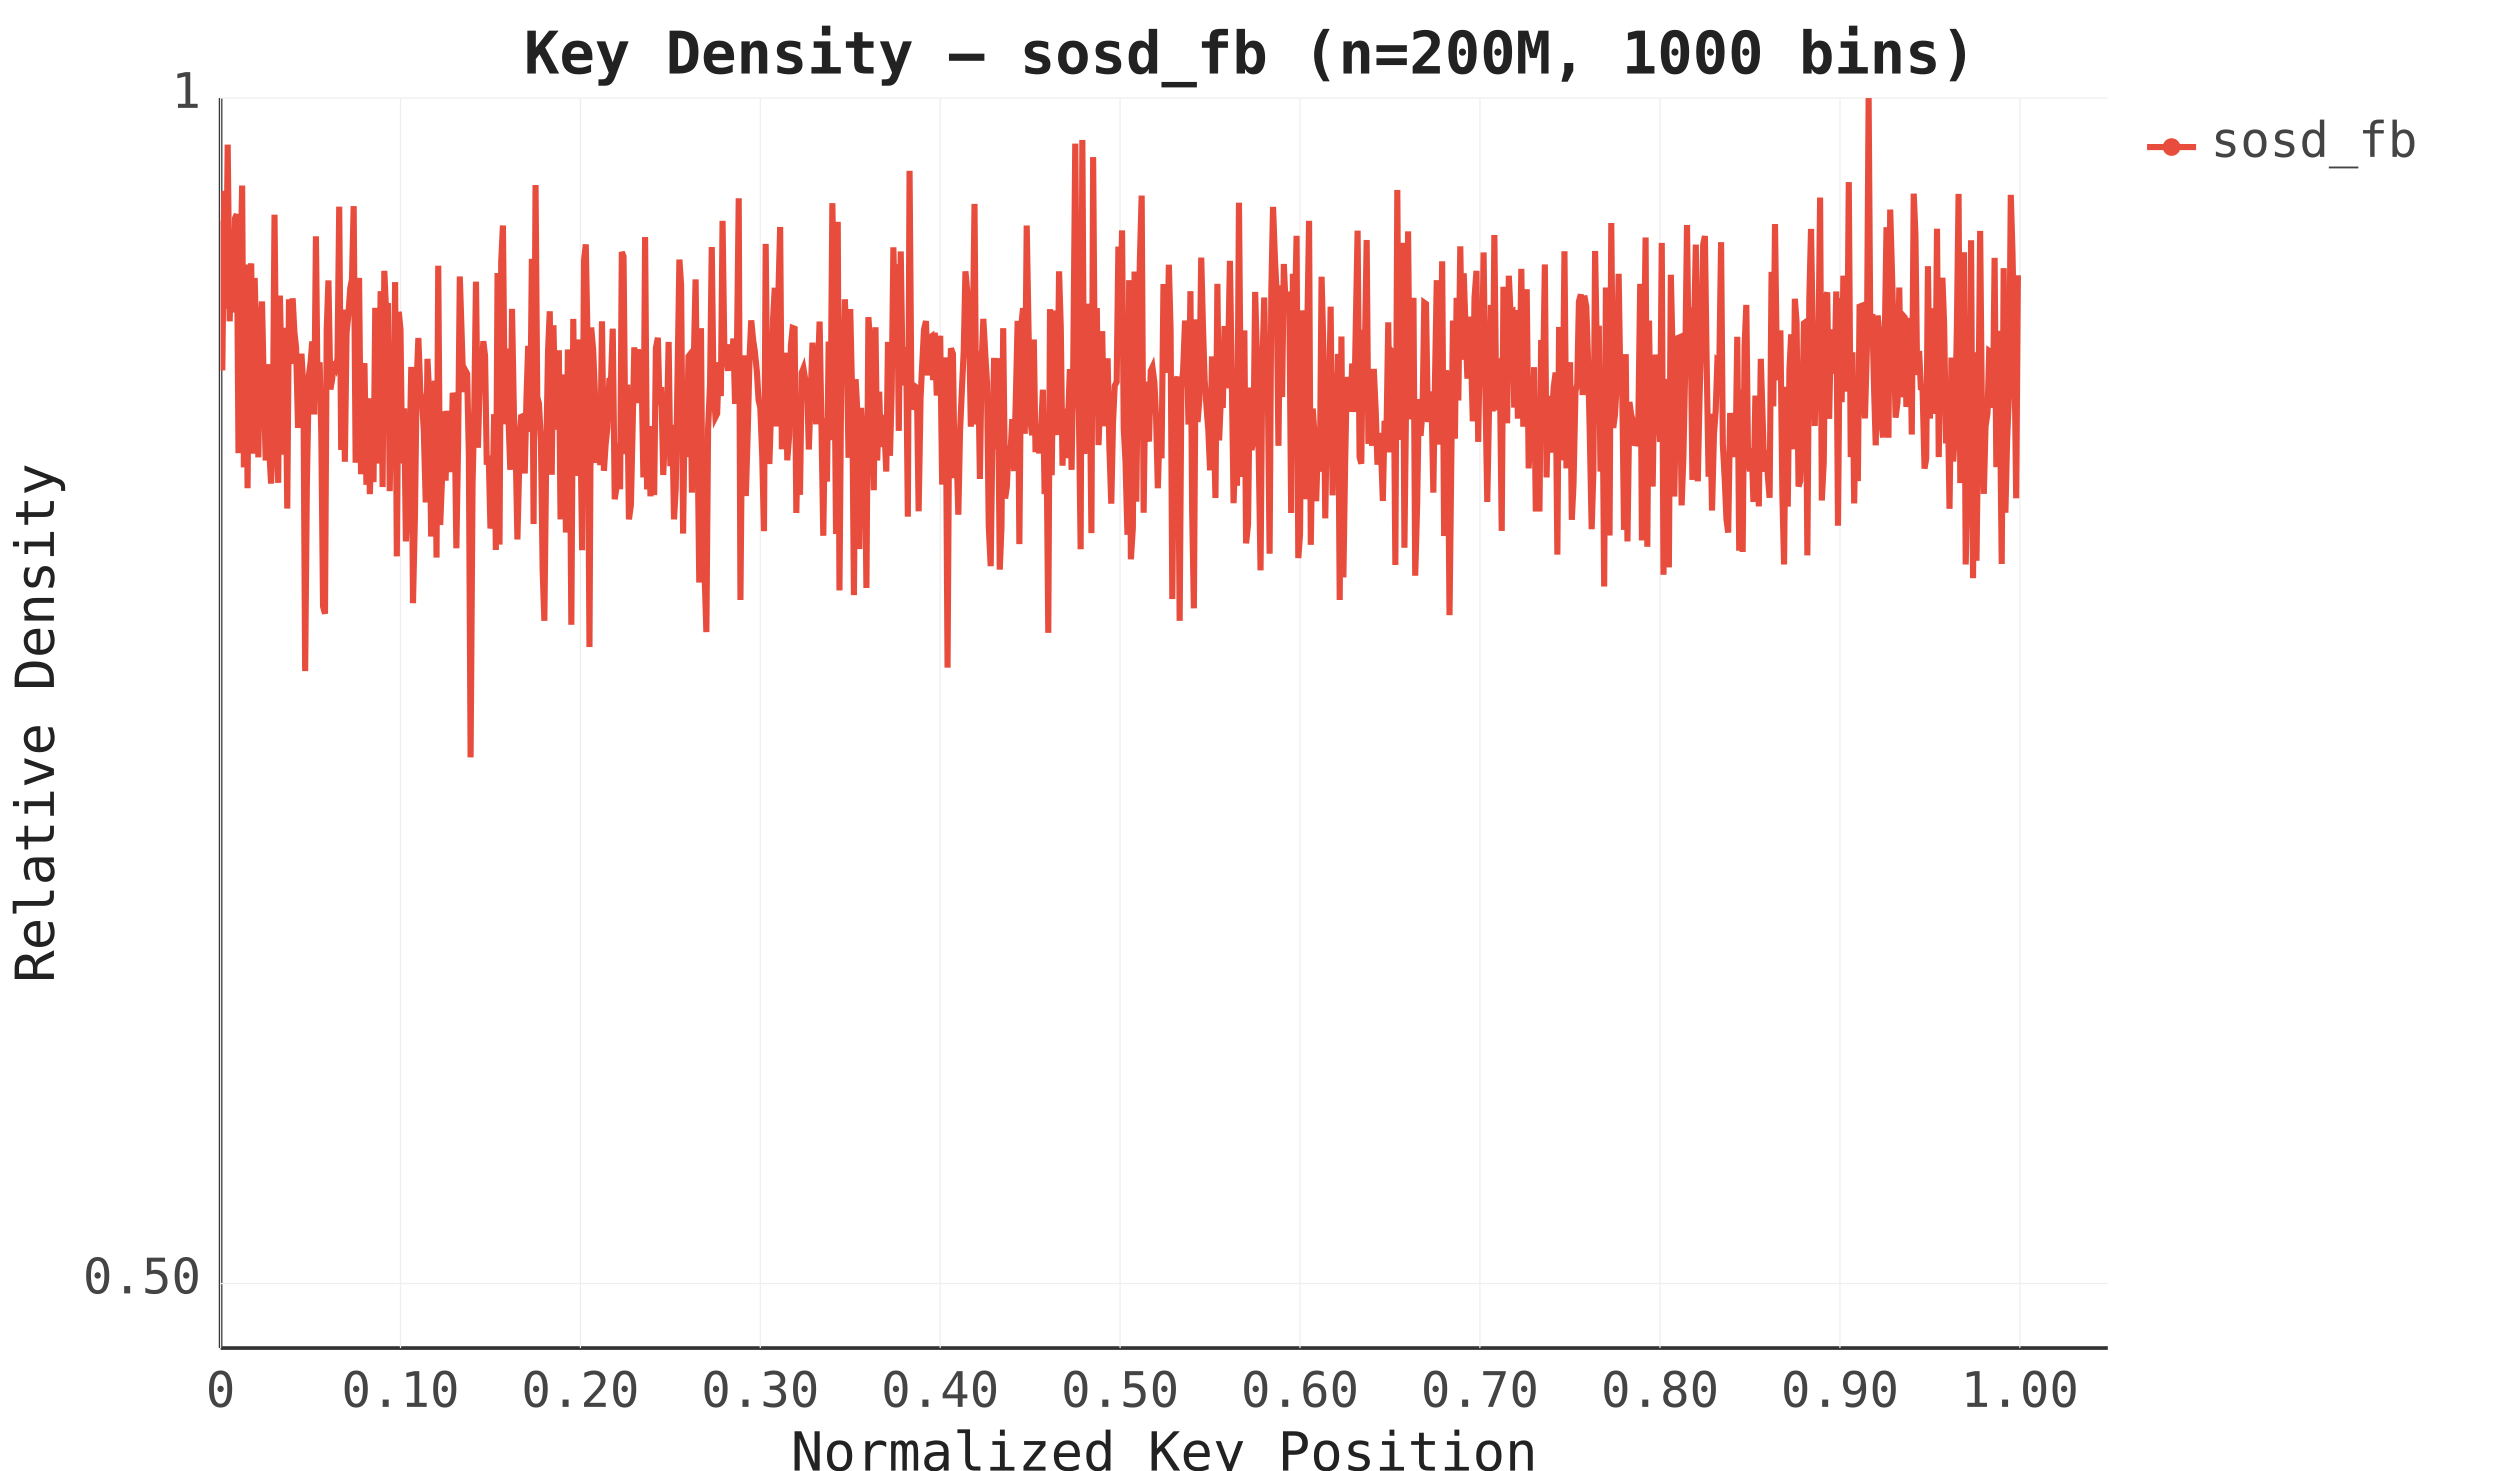
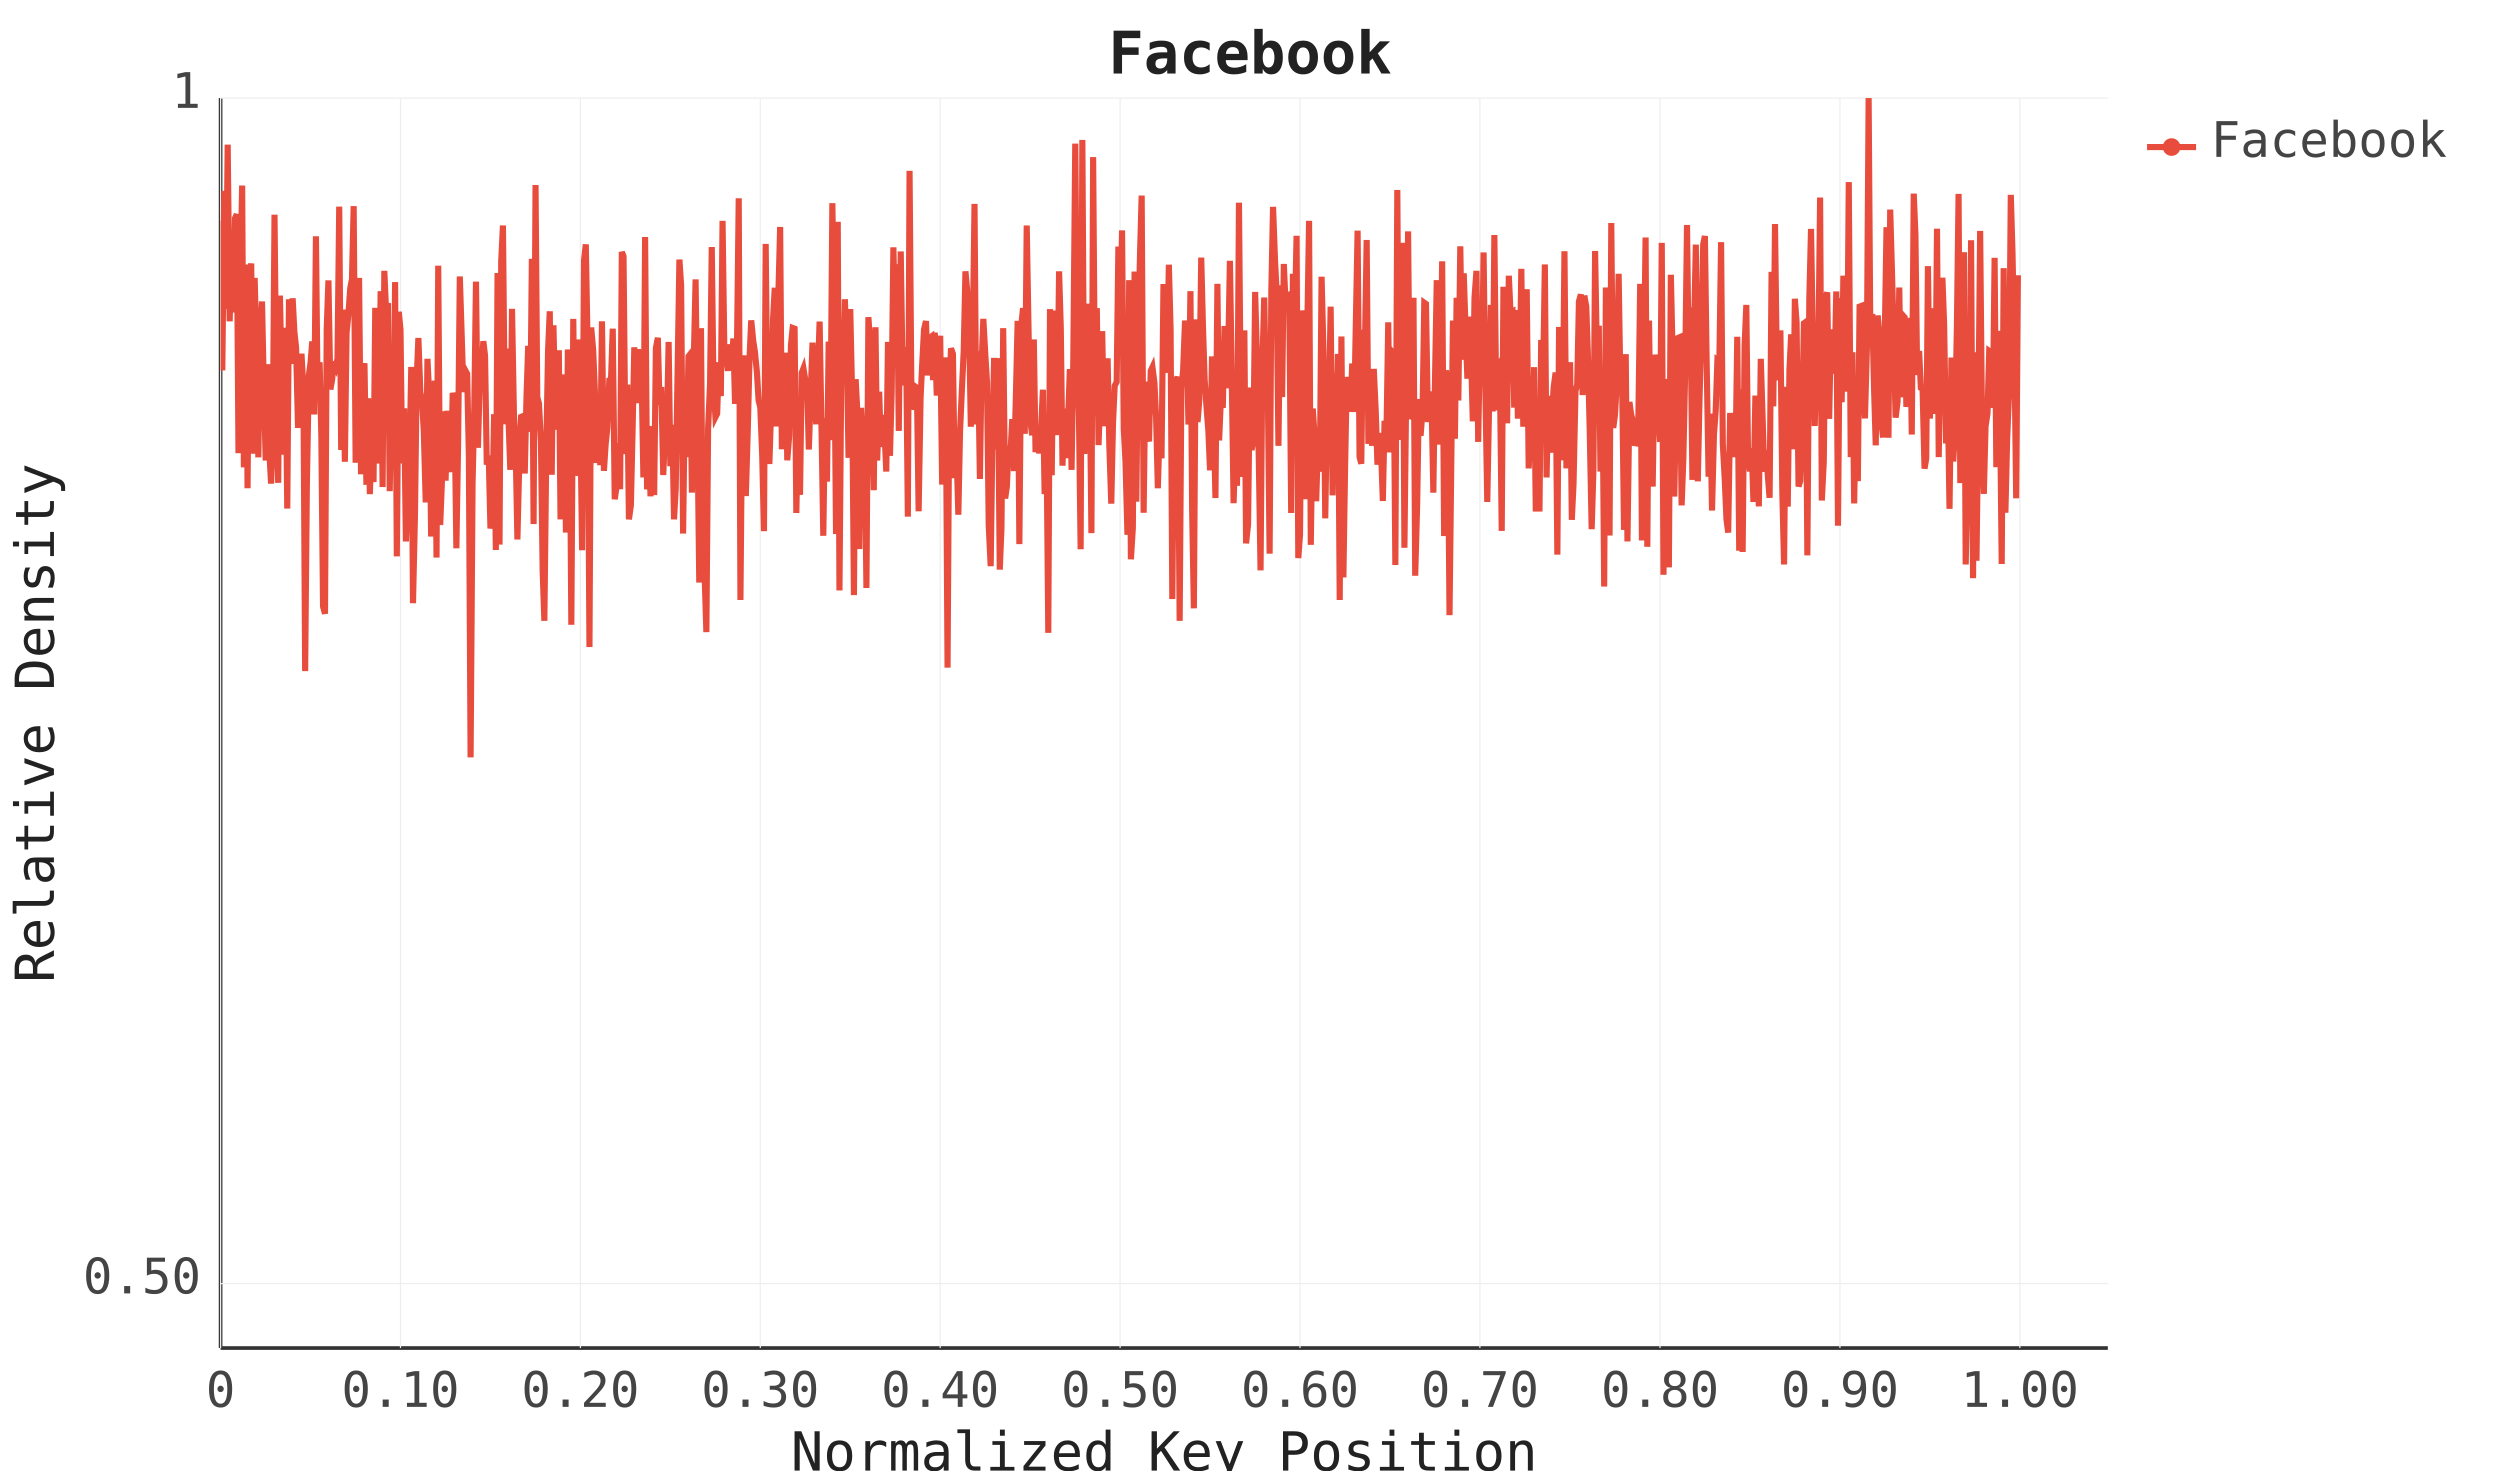
<svg xmlns="http://www.w3.org/2000/svg" width="1020" height="600" viewBox="0 0 1020 600">
  <defs>
    <clipPath id="plot-region">
      <rect x="90.0" y="40.0" width="770.0" height="510.0" />
    </clipPath>
  </defs>
  <style>text{font-family:Menlo,Monaco,monospace;font-size:22px;fill:#222} .axis{stroke:#333;stroke-width:1.5} .grid{stroke:#eee;stroke-width:0.5} .label{font-size:20px;fill:#444}</style>
-   <text x="510" y="30" text-anchor="middle" style="font-size:24px;font-weight:bold">Key Density — sosd_fb (n=200M, 1000 bins)</text>
+   <text x="510" y="30" text-anchor="middle" style="font-size:24px;font-weight:bold">Facebook</text>
  <line class="axis" x1="90.0" y1="550.0" x2="860.0" y2="550.0" />
  <line class="axis" x1="90.0" y1="40.0" x2="90.0" y2="550.0" />
  <line class="grid" x1="90.0" y1="523.7" x2="860.0" y2="523.7" />
  <text class="label" x="82.0" y="527.7" text-anchor="end">0.50</text>
  <line class="grid" x1="90.0" y1="40.0" x2="860.0" y2="40.0" />
  <text class="label" x="82.0" y="44.0" text-anchor="end">1</text>
  <line class="grid" x1="90.0" y1="40.0" x2="90.0" y2="550.0" />
  <text class="label" x="90.0" y="574.0" text-anchor="middle">0</text>
  <line class="grid" x1="163.4" y1="40.0" x2="163.4" y2="550.0" />
  <text class="label" x="163.4" y="574.0" text-anchor="middle">0.10</text>
  <line class="grid" x1="236.8" y1="40.0" x2="236.8" y2="550.0" />
  <text class="label" x="236.8" y="574.0" text-anchor="middle">0.20</text>
  <line class="grid" x1="310.2" y1="40.0" x2="310.2" y2="550.0" />
  <text class="label" x="310.2" y="574.0" text-anchor="middle">0.30</text>
  <line class="grid" x1="383.6" y1="40.0" x2="383.6" y2="550.0" />
  <text class="label" x="383.6" y="574.0" text-anchor="middle">0.40</text>
  <line class="grid" x1="457.0" y1="40.0" x2="457.0" y2="550.0" />
  <text class="label" x="457.0" y="574.0" text-anchor="middle">0.50</text>
  <line class="grid" x1="530.4" y1="40.0" x2="530.4" y2="550.0" />
  <text class="label" x="530.4" y="574.0" text-anchor="middle">0.60</text>
  <line class="grid" x1="603.8" y1="40.0" x2="603.8" y2="550.0" />
  <text class="label" x="603.8" y="574.0" text-anchor="middle">0.70</text>
  <line class="grid" x1="677.3" y1="40.0" x2="677.3" y2="550.0" />
  <text class="label" x="677.3" y="574.0" text-anchor="middle">0.80</text>
  <line class="grid" x1="750.7" y1="40.0" x2="750.7" y2="550.0" />
  <text class="label" x="750.7" y="574.0" text-anchor="middle">0.90</text>
  <line class="grid" x1="824.1" y1="40.0" x2="824.1" y2="550.0" />
  <text class="label" x="824.1" y="574.0" text-anchor="middle">1.00</text>
  <g clip-path="url(#plot-region)">
    <polyline fill="none" stroke="#e74c3c" stroke-width="2.5" points="90.0,90.1 90.7,151.1 91.5,77.9 92.2,126.0 92.9,59.0 93.7,131.1 94.4,104.1 95.1,127.5 95.9,89.0 96.6,87.4 97.3,184.9 98.1,109.7 98.8,75.7 99.5,190.7 100.3,107.9 101.0,199.2 101.7,113.6 102.5,107.5 103.2,185.1 103.9,113.4 104.7,144.5 105.4,186.6 106.1,135.3 106.9,123.0 107.6,156.2 108.4,187.9 109.1,148.6 109.8,182.7 110.6,197.3 111.3,177.7 112.0,87.6 112.8,166.5 113.5,197.0 114.2,120.6 115.0,158.1 115.7,185.5 116.4,133.7 117.2,207.5 117.9,122.1 118.6,148.5 119.4,121.7 120.1,135.3 120.8,141.8 121.6,174.6 122.3,161.7 123.0,144.3 123.8,158.5 124.5,273.8 125.2,197.5 126.0,153.4 126.7,148.0 127.4,139.3 128.2,169.1 128.9,96.4 129.6,162.9 130.4,147.8 131.1,177.8 131.8,247.4 132.6,250.4 133.3,134.3 134.0,114.4 134.8,158.9 135.5,154.9 136.2,147.6 137.0,149.6 137.7,146.3 138.4,84.3 139.2,183.6 139.9,126.3 140.7,188.4 141.4,135.8 142.1,128.8 142.9,117.6 143.6,113.9 144.3,84.1 145.1,188.8 145.8,133.2 146.5,113.4 147.3,193.5 148.0,153.1 148.7,148.2 149.5,197.8 150.2,162.5 150.9,201.6 151.7,175.6 152.4,196.7 153.1,125.6 153.9,189.1 154.6,176.3 155.3,118.8 156.1,198.7 156.8,110.5 157.5,126.5 158.3,123.7 159.0,200.4 159.7,160.5 160.5,188.3 161.2,115.1 161.9,227.0 162.7,127.2 163.4,134.5 164.1,189.1 164.9,166.6 165.6,220.9 166.3,205.4 167.1,185.9 167.8,149.7 168.5,246.1 169.3,210.4 170.0,155.1 170.7,137.9 171.5,160.1 172.2,163.5 172.9,175.8 173.7,205.0 174.4,146.4 175.2,162.8 175.9,218.9 176.6,196.8 177.4,155.3 178.1,227.5 178.8,108.4 179.6,214.2 180.3,196.5 181.0,167.8 181.8,196.1 182.5,167.6 183.2,186.0 184.0,192.6 184.7,160.3 185.4,163.4 186.2,223.7 186.9,181.4 187.6,112.8 188.4,137.8 189.1,160.0 189.8,151.0 190.6,152.5 191.3,186.2 192.0,309.0 192.8,197.5 193.5,166.6 194.2,114.9 195.0,182.7 195.7,156.8 196.4,153.6 197.2,139.2 197.9,145.2 198.6,189.6 199.4,185.9 200.1,215.6 200.8,211.9 201.6,169.0 202.3,224.4 203.0,111.4 203.8,222.2 204.5,106.5 205.2,92.0 206.0,173.1 206.7,142.2 207.5,171.9 208.2,191.7 208.9,126.0 209.7,169.8 210.4,184.0 211.1,220.1 211.9,187.3 212.6,170.1 213.3,169.8 214.1,193.2 214.8,162.4 215.5,141.1 216.3,176.2 217.0,105.6 217.7,213.8 218.5,75.5 219.2,162.0 219.9,164.6 220.7,180.2 221.4,232.8 222.1,253.3 222.9,182.6 223.6,143.3 224.3,127.0 225.1,193.7 225.8,132.7 226.5,163.8 227.3,175.3 228.0,142.9 228.7,211.9 229.5,161.9 230.2,152.8 230.9,217.3 231.7,142.6 232.4,157.9 233.1,254.9 233.9,130.1 234.6,193.9 235.3,191.6 236.1,138.5 236.8,173.2 237.5,224.5 238.3,106.1 239.0,99.7 239.7,138.3 240.5,264.0 241.2,133.6 242.0,142.6 242.7,159.5 243.4,188.9 244.2,169.9 244.9,189.8 245.6,131.1 246.4,192.1 247.1,181.3 247.8,174.5 248.6,155.1 249.3,154.7 250.0,134.1 250.8,203.7 251.5,199.0 252.2,180.9 253.0,199.6 253.7,102.8 254.4,104.6 255.2,185.3 255.9,156.9 256.6,211.9 257.4,206.1 258.1,175.1 258.8,141.7 259.6,164.5 260.3,142.5 261.0,150.2 261.8,154.6 262.5,194.8 263.2,96.7 264.0,199.7 264.7,173.8 265.4,202.5 266.2,176.1 266.9,202.0 267.6,142.0 268.4,137.8 269.1,165.3 269.8,157.9 270.6,193.8 271.3,177.5 272.0,178.6 272.8,139.5 273.5,190.2 274.3,173.3 275.0,211.9 275.7,199.2 276.5,149.0 277.2,105.9 277.9,116.5 278.7,217.7 279.4,164.3 280.1,186.5 280.9,145.4 281.6,144.5 282.3,201.0 283.1,145.4 283.8,114.0 284.5,170.4 285.3,237.7 286.0,133.9 286.7,222.8 287.5,235.1 288.2,257.9 288.9,174.9 289.7,156.7 290.4,100.8 291.1,157.1 291.9,170.2 292.6,168.8 293.3,147.8 294.1,161.6 294.8,90.1 295.5,140.7 296.3,146.1 297.0,151.3 297.7,140.5 298.5,149.9 299.2,138.1 299.9,164.8 300.7,140.6 301.4,80.9 302.1,244.8 302.9,154.2 303.6,145.0 304.3,202.4 305.1,175.2 305.8,146.3 306.5,130.7 307.3,138.9 308.0,143.5 308.8,151.7 309.5,163.3 310.2,166.2 311.0,186.4 311.7,216.7 312.4,99.5 313.2,177.8 313.9,189.3 314.6,167.4 315.4,130.3 316.1,117.4 316.8,174.0 317.6,119.3 318.3,92.6 319.0,183.3 319.8,158.6 320.5,143.9 321.2,187.8 322.0,177.7 322.7,140.9 323.4,133.8 324.2,134.1 324.9,209.3 325.6,172.8 326.4,201.9 327.1,152.1 327.8,150.3 328.6,155.2 329.3,157.0 330.0,183.4 330.8,159.9 331.5,139.8 332.2,160.5 333.0,173.1 333.7,151.9 334.4,131.2 335.2,176.4 335.9,218.6 336.6,170.6 337.4,196.5 338.1,139.4 338.8,179.6 339.6,82.9 340.3,125.4 341.1,217.9 341.8,90.5 342.5,240.9 343.3,144.7 344.0,153.0 344.7,122.1 345.5,143.7 346.2,186.8 346.9,126.1 347.7,162.6 348.4,242.8 349.1,154.7 349.9,170.0 350.6,224.0 351.3,166.4 352.1,181.2 352.8,178.2 353.5,239.9 354.3,129.4 355.0,139.6 355.7,166.5 356.5,200.0 357.2,133.5 357.9,187.9 358.7,159.8 359.4,182.4 360.1,169.3 360.9,176.3 361.6,192.4 362.3,139.5 363.1,186.0 363.8,159.8 364.5,100.9 365.3,138.2 366.0,107.8 366.7,175.8 367.5,102.6 368.2,148.4 368.9,157.2 369.7,141.6 370.4,210.8 371.1,69.7 371.9,167.0 372.6,164.9 373.4,157.7 374.1,158.2 374.8,208.6 375.6,162.1 376.3,147.8 377.0,134.4 377.8,131.0 378.5,153.2 379.2,137.9 380.0,137.3 380.7,155.1 381.4,135.7 382.2,161.4 382.9,145.1 383.6,137.0 384.4,197.7 385.1,186.6 385.8,145.8 386.6,272.4 387.3,162.9 388.0,142.1 388.8,144.4 389.5,195.1 390.2,181.3 391.0,210.0 391.7,175.8 392.4,160.2 393.2,143.1 393.9,110.7 394.6,118.5 395.4,134.2 396.1,174.1 396.8,145.2 397.6,83.2 398.3,173.2 399.0,143.3 399.8,195.4 400.5,148.2 401.2,130.1 402.0,144.6 402.7,156.1 403.4,214.4 404.2,231.0 404.9,178.9 405.6,146.0 406.4,183.3 407.1,146.1 407.9,232.4 408.6,215.3 409.3,133.9 410.1,203.4 410.8,198.5 411.5,181.9 412.3,184.5 413.0,171.0 413.7,192.2 414.5,160.6 415.2,130.9 415.9,222.0 416.7,132.7 417.4,125.7 418.1,177.0 418.9,92.0 419.6,132.0 420.3,170.6 421.1,177.6 421.8,138.5 422.5,184.5 423.3,173.9 424.0,185.0 424.7,176.8 425.5,159.0 426.2,201.6 426.9,171.1 427.7,258.2 428.4,126.1 429.1,193.9 429.9,126.7 430.6,166.1 431.3,177.5 432.1,110.7 432.8,133.8 433.5,190.0 434.3,166.7 435.0,186.9 435.7,173.7 436.5,150.6 437.2,191.7 437.9,147.2 438.7,58.6 439.4,138.4 440.2,169.2 440.9,224.1 441.6,57.1 442.4,185.2 443.1,160.6 443.8,123.9 444.6,152.8 445.3,217.5 446.0,64.1 446.8,169.9 447.5,125.7 448.2,181.6 449.0,158.7 449.7,135.1 450.4,173.9 451.2,160.4 451.9,146.2 452.6,181.6 453.4,205.5 454.1,172.7 454.8,157.4 455.6,155.8 456.3,100.6 457.0,132.4 457.8,94.0 458.5,175.1 459.2,188.3 460.0,218.2 460.7,114.3 461.4,228.2 462.2,215.4 462.9,110.8 463.6,204.7 464.4,137.1 465.1,104.8 465.8,79.8 466.6,209.2 467.3,155.7 468.0,176.6 468.8,180.1 469.5,151.3 470.2,149.8 471.0,156.1 471.7,170.8 472.4,199.2 473.2,171.9 473.9,187.0 474.7,115.9 475.4,144.1 476.1,152.1 476.9,108.0 477.6,134.6 478.3,244.4 479.1,153.9 479.8,155.8 480.5,153.7 481.3,253.3 482.0,158.3 482.7,151.4 483.5,130.8 484.2,139.8 484.9,173.2 485.7,118.8 486.4,208.5 487.1,248.2 487.9,130.3 488.6,172.2 489.3,163.4 490.1,105.1 490.8,132.9 491.5,155.0 492.3,166.6 493.0,175.6 493.7,191.9 494.5,145.4 495.2,171.8 495.9,203.2 496.7,115.8 497.4,179.7 498.1,163.0 498.9,166.4 499.6,133.0 500.3,158.4 501.1,144.6 501.8,106.4 502.5,149.9 503.3,205.3 504.0,183.5 504.7,198.2 505.5,82.7 506.2,162.3 507.0,194.6 507.7,134.8 508.4,221.7 509.2,214.0 509.9,158.1 510.6,183.6 511.4,179.9 512.1,119.1 512.8,144.6 513.6,188.0 514.3,232.7 515.0,150.9 515.8,121.4 516.5,159.9 517.2,152.9 518.0,225.9 518.7,118.9 519.4,84.4 520.2,106.1 520.9,119.9 521.6,181.9 522.4,116.4 523.1,162.0 523.8,107.7 524.6,126.3 525.3,120.5 526.0,120.2 526.8,209.3 527.5,111.7 528.2,135.0 529.0,96.2 529.7,227.7 530.4,218.2 531.2,126.7 531.9,132.3 532.6,203.7 533.4,132.6 534.1,90.1 534.8,222.3 535.6,166.7 536.3,177.1 537.0,204.5 537.8,178.7 538.5,192.5 539.2,112.9 540.0,144.6 540.7,211.5 541.5,162.3 542.2,167.6 542.9,125.1 543.7,202.1 544.4,152.2 545.1,183.8 545.9,144.4 546.6,244.8 547.3,137.3 548.1,235.6 548.8,190.3 549.5,153.8 550.3,160.7 551.0,168.0 551.7,148.3 552.5,168.1 553.2,130.9 553.9,94.1 554.7,186.4 555.4,189.2 556.1,134.6 556.9,141.0 557.6,97.9 558.3,181.1 559.1,154.5 559.8,181.9 560.5,150.5 561.3,167.7 562.0,189.6 562.7,176.7 563.5,184.5 564.2,204.4 564.9,171.7 565.7,176.0 566.4,131.5 567.1,184.6 567.9,143.5 568.6,144.4 569.3,230.5 570.1,77.5 570.8,179.5 571.5,113.9 572.3,99.1 573.0,223.5 573.8,154.2 574.5,94.4 575.2,170.9 576.0,168.6 576.7,121.5 577.4,234.9 578.2,205.7 578.9,162.8 579.6,177.8 580.4,167.4 581.1,123.5 581.8,124.0 582.6,172.2 583.3,163.2 584.0,159.8 584.8,201.0 585.5,153.7 586.2,114.3 587.0,181.4 587.7,160.3 588.4,106.6 589.2,218.7 589.9,151.2 590.6,154.1 591.4,251.0 592.1,190.7 592.8,130.8 593.6,179.0 594.3,121.5 595.0,163.4 595.8,100.5 596.5,146.8 597.2,111.5 598.0,135.9 598.7,154.5 599.4,129.2 600.2,145.1 600.9,171.9 601.6,121.5 602.4,110.5 603.1,180.3 603.8,139.1 604.6,153.8 605.3,103.0 606.0,157.3 606.8,204.8 607.5,168.1 608.3,124.4 609.0,167.9 609.7,95.9 610.5,167.4 611.2,149.7 611.9,148.4 612.7,216.6 613.4,117.0 614.1,151.0 614.9,172.7 615.6,112.5 616.3,127.7 617.1,127.2 617.8,166.3 618.5,126.5 619.3,170.8 620.0,156.2 620.7,109.7 621.5,174.1 622.2,156.0 622.9,118.0 623.7,191.1 624.4,177.0 625.1,184.9 625.9,149.8 626.6,208.7 627.3,183.6 628.1,208.7 628.8,138.7 629.5,159.7 630.3,107.9 631.0,194.8 631.7,161.5 632.5,184.7 633.2,169.4 633.9,158.0 634.7,152.0 635.4,226.3 636.1,133.4 636.9,187.8 637.6,170.4 638.3,102.5 639.1,191.1 639.8,159.1 640.6,147.8 641.3,212.1 642.0,197.4 642.8,159.5 643.5,156.9 644.2,123.0 645.0,120.1 645.7,161.2 646.4,120.6 647.2,125.1 647.9,145.9 648.6,175.6 649.4,215.9 650.1,192.3 650.8,102.4 651.6,149.1 652.3,132.9 653.0,192.4 653.8,154.2 654.5,239.3 655.2,117.3 656.0,144.7 656.7,218.5 657.4,91.0 658.2,174.6 658.9,169.3 659.6,157.2 660.4,111.7 661.1,155.9 661.8,153.9 662.6,216.2 663.3,144.5 664.0,220.9 664.8,164.0 665.5,169.1 666.2,171.7 667.0,180.8 667.7,180.9 668.4,174.7 669.2,115.8 669.9,220.5 670.6,157.9 671.4,96.9 672.1,223.1 672.8,130.8 673.6,189.3 674.3,198.5 675.1,144.7 675.8,151.4 676.5,165.6 677.3,180.3 678.0,99.1 678.7,234.5 679.5,175.0 680.2,154.6 680.9,231.5 681.7,112.1 682.4,143.5 683.1,202.6 683.9,161.2 684.6,137.9 685.3,137.6 686.1,206.2 686.8,187.3 687.5,154.1 688.3,91.8 689.0,149.3 689.7,125.4 690.5,195.8 691.2,133.6 691.9,99.8 692.7,196.4 693.4,163.0 694.1,136.5 694.9,99.7 695.6,96.3 696.3,146.9 697.1,194.5 697.8,168.8 698.5,208.3 699.3,177.2 700.0,167.7 700.7,146.9 701.5,147.5 702.2,98.8 702.9,181.0 703.7,195.8 704.4,211.9 705.1,217.3 705.9,168.5 706.6,177.6 707.4,175.5 708.1,186.5 708.8,137.4 709.6,224.7 710.3,158.9 711.0,225.2 711.8,140.9 712.5,124.4 713.2,186.6 714.0,192.3 714.7,182.8 715.4,204.8 716.2,161.4 716.9,184.2 717.6,206.6 718.4,146.4 719.1,168.9 719.8,192.5 720.6,183.6 721.3,194.5 722.0,203.1 722.8,110.9 723.5,165.8 724.2,91.4 725.0,153.3 725.7,154.8 726.4,134.8 727.2,201.4 727.9,230.3 728.6,157.8 729.4,206.7 730.1,150.6 730.8,136.4 731.6,183.3 732.3,121.9 733.0,131.5 733.8,198.5 734.5,196.2 735.2,174.8 736.0,131.9 736.7,131.4 737.4,226.6 738.2,121.9 738.9,93.4 739.6,136.1 740.4,173.8 741.1,148.4 741.9,143.9 742.6,80.6 743.3,204.2 744.1,188.4 744.8,121.6 745.5,119.3 746.3,170.9 747.0,134.4 747.7,147.1 748.5,152.4 749.2,118.9 749.9,214.5 750.7,121.6 751.4,164.1 752.1,112.5 752.9,126.5 753.6,159.8 754.3,74.3 755.1,186.5 755.8,143.7 756.5,205.4 757.3,158.9 758.0,196.3 758.7,125.1 759.5,124.8 760.2,160.7 760.9,170.7 761.7,141.7 762.4,40.0 763.1,138.4 763.9,128.1 764.6,158.0 765.3,181.7 766.1,128.7 766.8,136.8 767.5,171.6 768.3,178.5 769.0,136.1 769.7,92.7 770.5,178.6 771.2,85.5 771.9,110.0 772.7,140.3 773.4,170.4 774.2,164.0 774.9,117.3 775.6,162.1 776.4,128.7 777.1,129.5 777.8,166.0 778.6,158.3 779.3,129.7 780.0,177.3 780.8,79.0 781.5,95.7 782.2,153.0 783.0,143.2 783.7,158.2 784.4,158.5 785.2,191.2 785.9,187.1 786.6,108.6 787.4,170.8 788.1,125.8 788.8,133.8 789.6,168.9 790.3,93.3 791.0,186.5 791.8,136.1 792.5,113.3 793.2,132.2 794.0,180.9 794.7,161.8 795.4,207.6 796.2,145.9 796.9,188.3 797.6,176.6 798.4,133.9 799.1,79.1 799.8,197.1 800.6,155.1 801.3,102.9 802.0,230.3 802.8,194.0 803.5,185.6 804.2,98.0 805.0,235.9 805.7,143.7 806.4,228.8 807.2,166.8 807.9,94.2 808.7,177.9 809.4,201.5 810.1,174.0 810.9,168.6 811.6,143.2 812.3,143.7 813.1,166.4 813.8,105.2 814.5,190.6 815.3,135.0 816.0,166.1 816.7,230.1 817.5,109.4 818.2,209.2 818.9,179.7 819.7,159.7 820.4,79.5 821.1,103.0 821.9,145.4 822.6,203.3 823.3,112.3" />
  </g>
  <line x1="876" y1="60" x2="896" y2="60" stroke="#e74c3c" stroke-width="2.5" />
  <circle cx="886.0" cy="60.0" r="3.6" fill="#e74c3c" />
-   <text class="label" x="902" y="64">sosd_fb</text>
+   <text class="label" x="902" y="64">Facebook</text>
  <text x="475" y="600" text-anchor="middle" style="font-size:22px">Normalized Key Position</text>
  <text transform="translate(22,295) rotate(-90)" text-anchor="middle" style="font-size:22px">Relative Density</text>
</svg>
